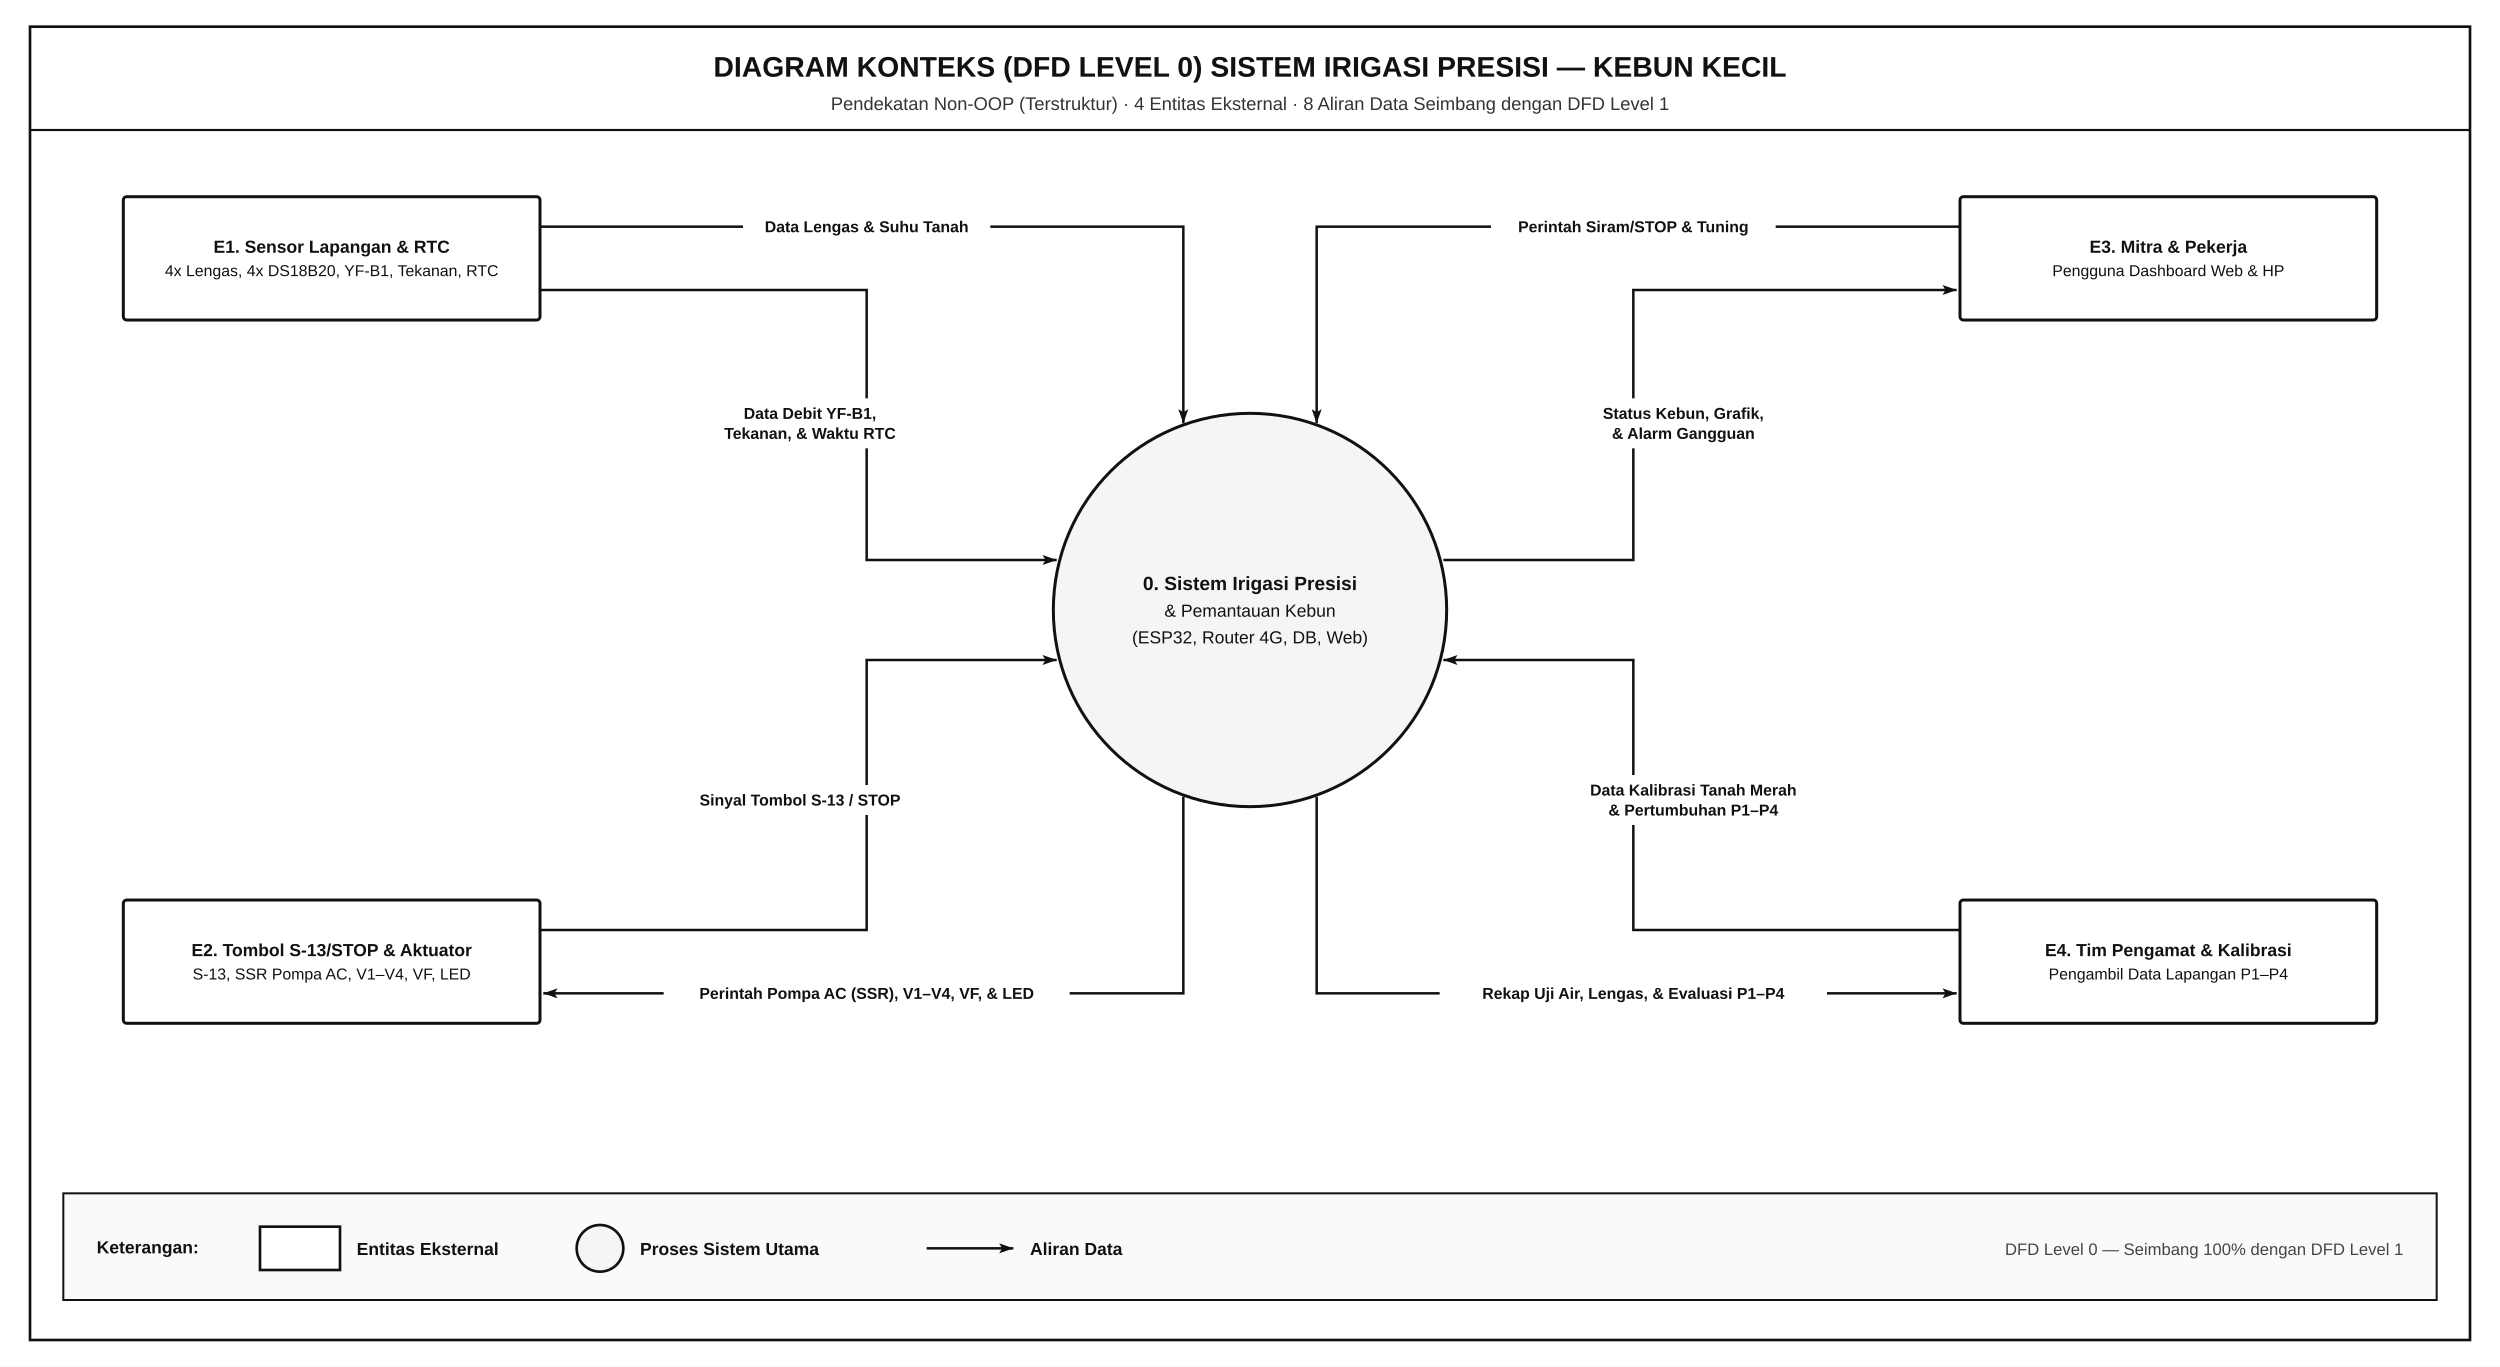
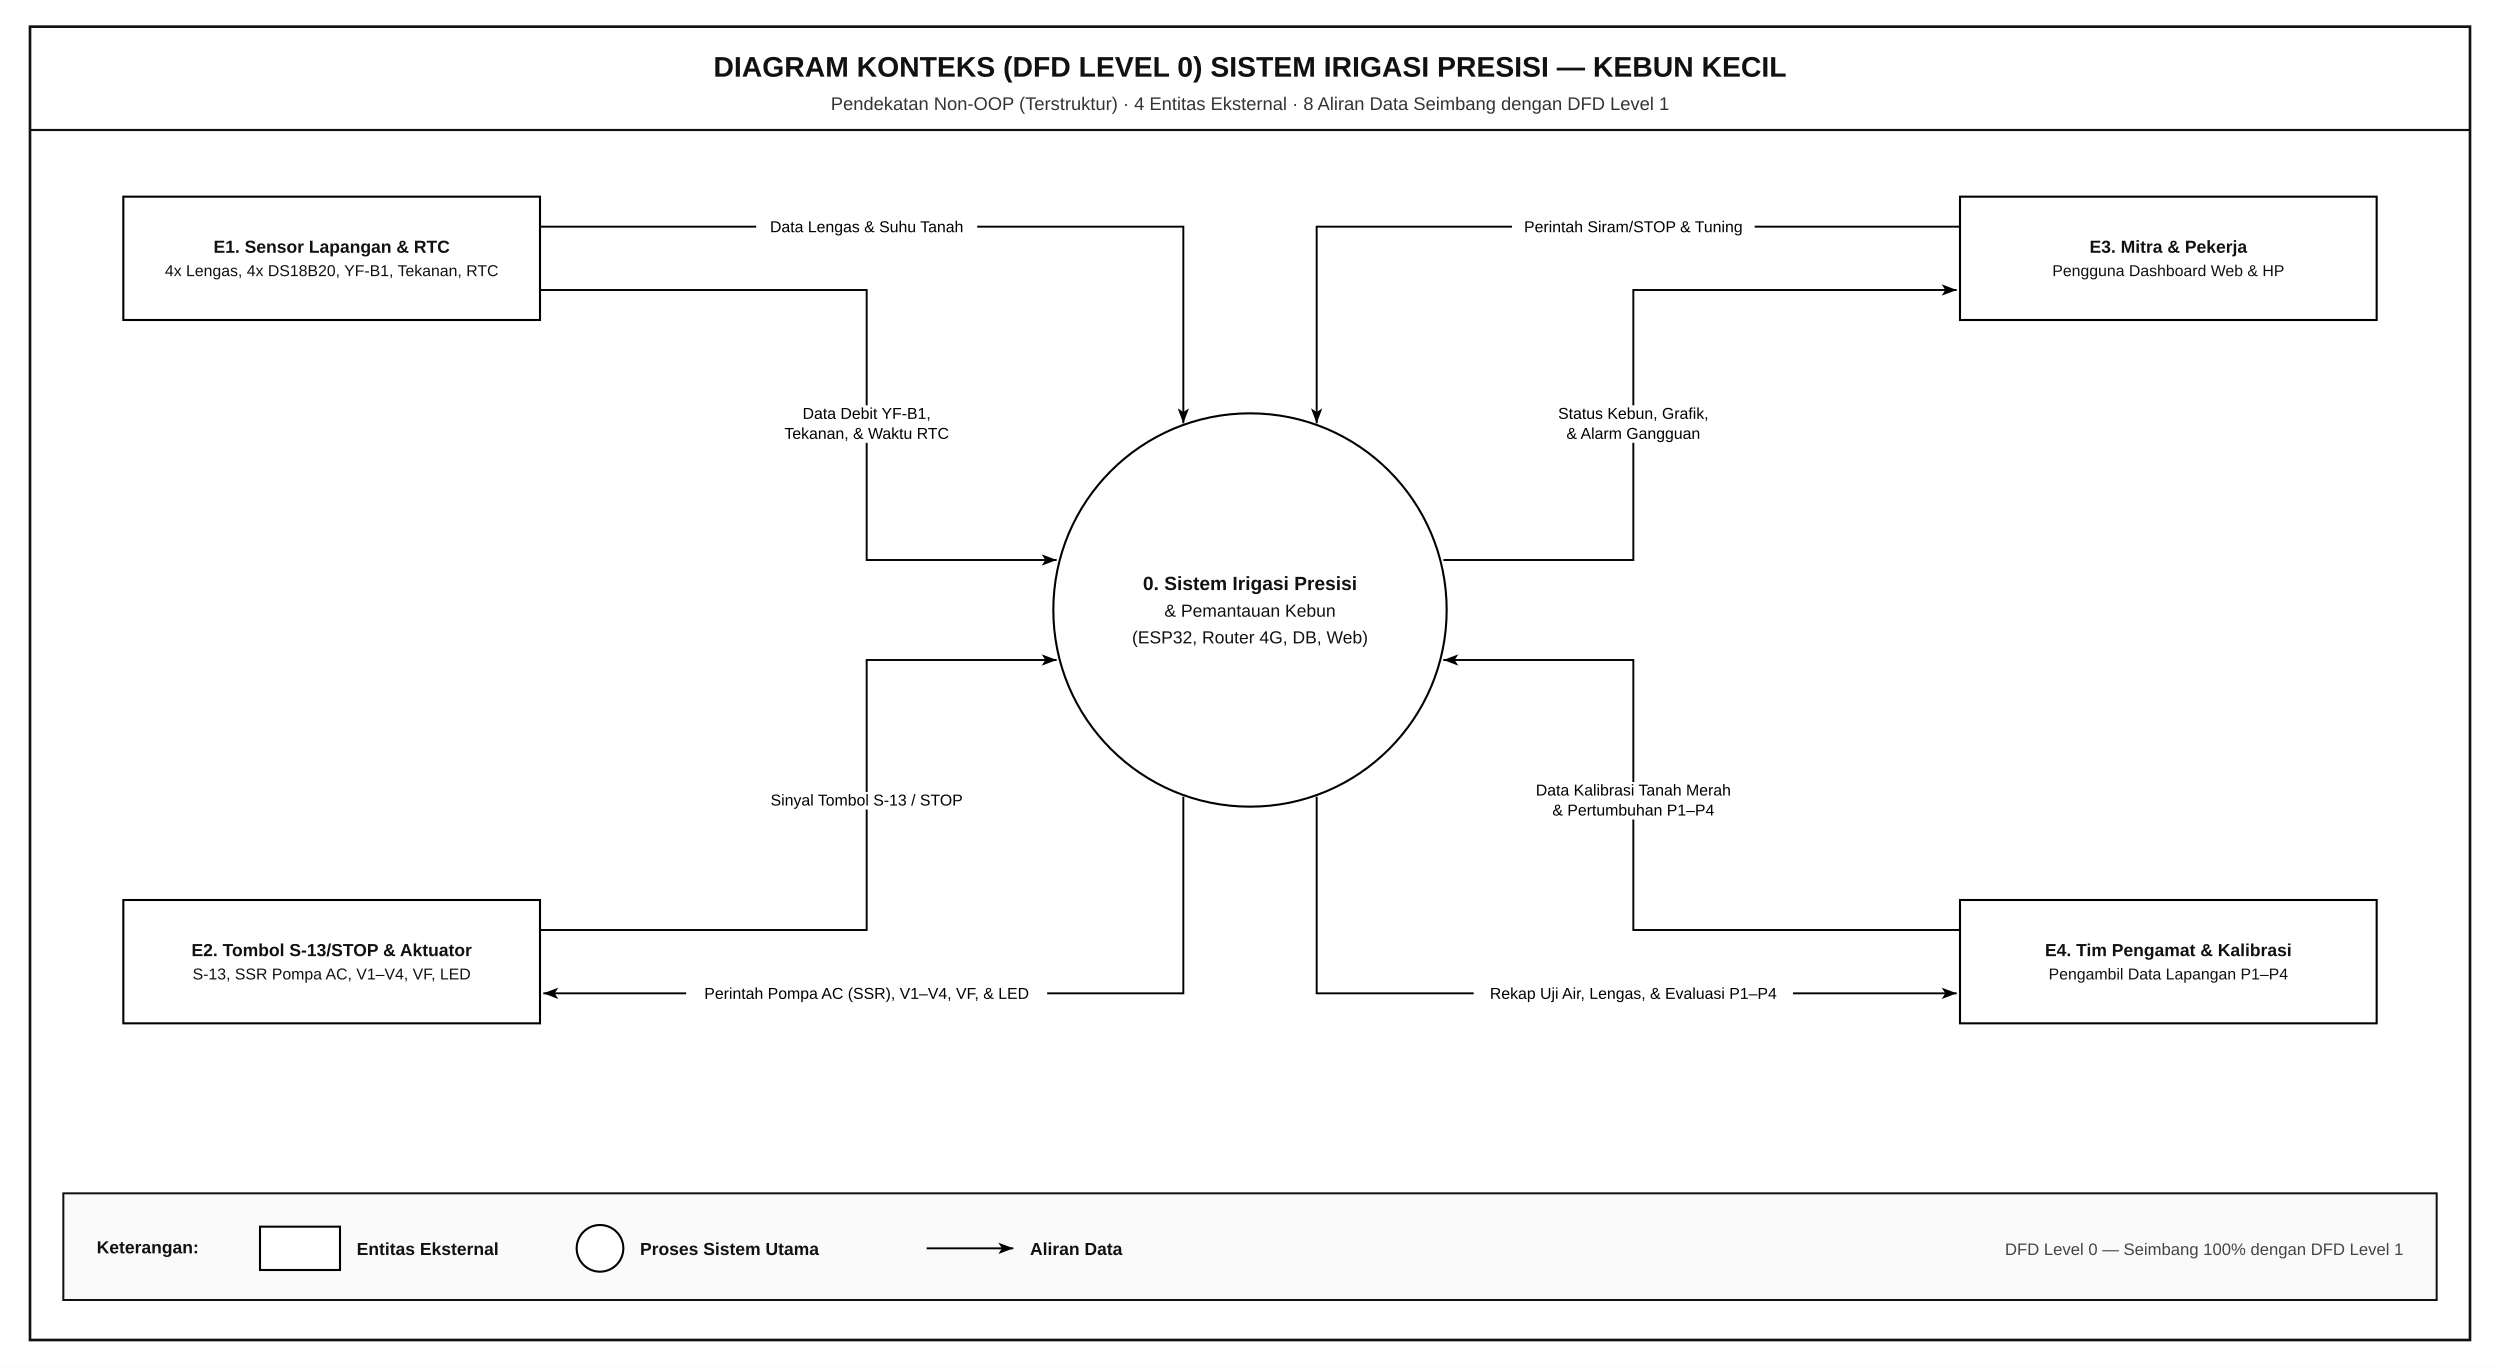
<svg xmlns="http://www.w3.org/2000/svg" width="1500" height="820" viewBox="0 0 1500 820">
  <defs>
-     <marker id="arr" markerUnits="userSpaceOnUse" markerWidth="9" markerHeight="7" refX="8.5" refY="3.5" orient="auto">
-       <path d="M0,0.5 L8.5,3.5 L0,6.5 L1.8,3.5 z" fill="#111111" />
+     <marker id="arr" markerUnits="userSpaceOnUse" markerWidth="10" markerHeight="8" refX="9" refY="4" orient="auto">
+       <path d="M0,0.6 L9,4 L0,7.4 L2.2,4 z" fill="#000000" />
    </marker>
-     <marker id="arr-s" markerUnits="userSpaceOnUse" markerWidth="9" markerHeight="7" refX="0.5" refY="3.5" orient="auto">
-       <path d="M8.5,0.5 L0,3.5 L8.5,6.5 L6.7,3.5 z" fill="#111111" />
+     <marker id="arr-s" markerUnits="userSpaceOnUse" markerWidth="10" markerHeight="8" refX="1" refY="4" orient="auto">
+       <path d="M8.5,0.5 L0,3.5 L8.5,6.5 L6.7,3.5 z" fill="#000000" />
    </marker>
  </defs>
  <rect x="0" y="0" width="1500" height="820" fill="#FFFFFF" />
  <rect x="18" y="16" width="1464" height="788" fill="none" stroke="#111111" stroke-width="1.6" />
  <text x="750.0" y="46" font-family="Arial, Helvetica, sans-serif" font-size="17" font-weight="700" fill="#111111" text-anchor="middle">DIAGRAM KONTEKS (DFD LEVEL 0) SISTEM IRIGASI PRESISI — KEBUN KECIL</text>
  <text x="750.0" y="66" font-family="Arial, Helvetica, sans-serif" font-size="11" font-weight="400" fill="#333333" text-anchor="middle">Pendekatan Non-OOP (Terstruktur) · 4 Entitas Eksternal · 8 Aliran Data Seimbang dengan DFD Level 1</text>
  <line x1="18" y1="78" x2="1482" y2="78" stroke="#111111" stroke-width="1.3" />
-   <rect x="74" y="118" width="250" height="74" rx="2" fill="#FFFFFF" stroke="#111111" stroke-width="1.8" />
+   <rect x="74" y="118" width="250" height="74" rx="0" fill="#FFFFFF" stroke="#000000" stroke-width="1.25" />
  <text x="199.0" y="151.675" font-family="Arial, Helvetica, sans-serif" font-size="10.5" font-weight="700" fill="#111111" text-anchor="middle">E1. Sensor Lapangan &amp; RTC</text>
  <text x="199.0" y="165.675" font-family="Arial, Helvetica, sans-serif" font-size="9.5" font-weight="400" fill="#111111" text-anchor="middle">4x Lengas, 4x DS18B20, YF-B1, Tekanan, RTC</text>
-   <rect x="74" y="540" width="250" height="74" rx="2" fill="#FFFFFF" stroke="#111111" stroke-width="1.8" />
+   <rect x="74" y="540" width="250" height="74" rx="0" fill="#FFFFFF" stroke="#000000" stroke-width="1.25" />
  <text x="199.0" y="573.675" font-family="Arial, Helvetica, sans-serif" font-size="10.5" font-weight="700" fill="#111111" text-anchor="middle">E2. Tombol S-13/STOP &amp; Aktuator</text>
  <text x="199.0" y="587.675" font-family="Arial, Helvetica, sans-serif" font-size="9.5" font-weight="400" fill="#111111" text-anchor="middle">S-13, SSR Pompa AC, V1–V4, VF, LED</text>
-   <rect x="1176" y="118" width="250" height="74" rx="2" fill="#FFFFFF" stroke="#111111" stroke-width="1.8" />
+   <rect x="1176" y="118" width="250" height="74" rx="0" fill="#FFFFFF" stroke="#000000" stroke-width="1.25" />
  <text x="1301.0" y="151.675" font-family="Arial, Helvetica, sans-serif" font-size="10.5" font-weight="700" fill="#111111" text-anchor="middle">E3. Mitra &amp; Pekerja</text>
  <text x="1301.0" y="165.675" font-family="Arial, Helvetica, sans-serif" font-size="9.5" font-weight="400" fill="#111111" text-anchor="middle">Pengguna Dashboard Web &amp; HP</text>
-   <rect x="1176" y="540" width="250" height="74" rx="2" fill="#FFFFFF" stroke="#111111" stroke-width="1.8" />
+   <rect x="1176" y="540" width="250" height="74" rx="0" fill="#FFFFFF" stroke="#000000" stroke-width="1.25" />
  <text x="1301.0" y="573.675" font-family="Arial, Helvetica, sans-serif" font-size="10.5" font-weight="700" fill="#111111" text-anchor="middle">E4. Tim Pengamat &amp; Kalibrasi</text>
  <text x="1301.0" y="587.675" font-family="Arial, Helvetica, sans-serif" font-size="9.5" font-weight="400" fill="#111111" text-anchor="middle">Pengambil Data Lapangan P1–P4</text>
-   <circle cx="750" cy="366" r="118" fill="#F5F5F5" stroke="#111111" stroke-width="1.8" />
+   <circle cx="750" cy="366" r="118" fill="#FFFFFF" stroke="#000000" stroke-width="1.25" />
  <text x="750" y="354.025" font-family="Arial, Helvetica, sans-serif" font-size="11.5" font-weight="700" fill="#111111" text-anchor="middle">0. Sistem Irigasi Presisi</text>
  <text x="750" y="370.025" font-family="Arial, Helvetica, sans-serif" font-size="10.5" font-weight="400" fill="#111111" text-anchor="middle">&amp; Pemantauan Kebun</text>
  <text x="750" y="386.025" font-family="Arial, Helvetica, sans-serif" font-size="10.5" font-weight="400" fill="#111111" text-anchor="middle">(ESP32, Router 4G, DB, Web)</text>
-   <polyline points="324,136 710,136 710,254" fill="none" stroke="#111111" stroke-width="1.5" marker-end="url(#arr)" />
-   <rect x="445.8" y="127.0" width="148.4" height="18" fill="#FFFFFF" stroke="none" />
-   <text x="520" y="139.325" font-family="Arial, Helvetica, sans-serif" font-size="9.5" font-weight="600" fill="#111111" text-anchor="middle">Data Lengas &amp; Suhu Tanah</text>
-   <polyline points="324,174 520,174 520,336 634,336" fill="none" stroke="#111111" stroke-width="1.5" marker-end="url(#arr)" />
-   <rect x="423.0" y="239.0" width="126.0" height="30" fill="#FFFFFF" stroke="none" />
-   <text x="486" y="251.325" font-family="Arial, Helvetica, sans-serif" font-size="9.5" font-weight="600" fill="#111111" text-anchor="middle">Data Debit YF-B1,</text>
-   <text x="486" y="263.325" font-family="Arial, Helvetica, sans-serif" font-size="9.5" font-weight="600" fill="#111111" text-anchor="middle">Tekanan, &amp; Waktu RTC</text>
-   <polyline points="324,558 520,558 520,396 634,396" fill="none" stroke="#111111" stroke-width="1.5" marker-end="url(#arr)" />
-   <rect x="403.0" y="471.0" width="154.0" height="18" fill="#FFFFFF" stroke="none" />
-   <text x="480" y="483.325" font-family="Arial, Helvetica, sans-serif" font-size="9.5" font-weight="600" fill="#111111" text-anchor="middle">Sinyal Tombol S-13 / STOP</text>
-   <polyline points="710,478 710,596 326,596" fill="none" stroke="#111111" stroke-width="1.5" marker-end="url(#arr)" />
-   <rect x="398.2" y="587.0" width="243.6" height="18" fill="#FFFFFF" stroke="none" />
-   <text x="520" y="599.325" font-family="Arial, Helvetica, sans-serif" font-size="9.5" font-weight="600" fill="#111111" text-anchor="middle">Perintah Pompa AC (SSR), V1–V4, VF, &amp; LED</text>
-   <polyline points="1176,136 790,136 790,254" fill="none" stroke="#111111" stroke-width="1.5" marker-end="url(#arr)" />
-   <rect x="894.6" y="127.0" width="170.8" height="18" fill="#FFFFFF" stroke="none" />
-   <text x="980" y="139.325" font-family="Arial, Helvetica, sans-serif" font-size="9.5" font-weight="600" fill="#111111" text-anchor="middle">Perintah Siram/STOP &amp; Tuning</text>
-   <polyline points="866,336 980,336 980,174 1174,174" fill="none" stroke="#111111" stroke-width="1.5" marker-end="url(#arr)" />
-   <rect x="944.2" y="239.0" width="131.6" height="30" fill="#FFFFFF" stroke="none" />
-   <text x="1010" y="251.325" font-family="Arial, Helvetica, sans-serif" font-size="9.5" font-weight="600" fill="#111111" text-anchor="middle">Status Kebun, Grafik,</text>
-   <text x="1010" y="263.325" font-family="Arial, Helvetica, sans-serif" font-size="9.5" font-weight="600" fill="#111111" text-anchor="middle">&amp; Alarm Gangguan</text>
-   <polyline points="1176,558 980,558 980,396 866,396" fill="none" stroke="#111111" stroke-width="1.5" marker-end="url(#arr)" />
-   <rect x="936.2" y="465.0" width="159.6" height="30" fill="#FFFFFF" stroke="none" />
-   <text x="1016" y="477.325" font-family="Arial, Helvetica, sans-serif" font-size="9.5" font-weight="600" fill="#111111" text-anchor="middle">Data Kalibrasi Tanah Merah</text>
-   <text x="1016" y="489.325" font-family="Arial, Helvetica, sans-serif" font-size="9.5" font-weight="600" fill="#111111" text-anchor="middle">&amp; Pertumbuhan P1–P4</text>
-   <polyline points="790,478 790,596 1174,596" fill="none" stroke="#111111" stroke-width="1.5" marker-end="url(#arr)" />
-   <rect x="863.8" y="587.0" width="232.4" height="18" fill="#FFFFFF" stroke="none" />
-   <text x="980" y="599.325" font-family="Arial, Helvetica, sans-serif" font-size="9.5" font-weight="600" fill="#111111" text-anchor="middle">Rekap Uji Air, Lengas, &amp; Evaluasi P1–P4</text>
+   <polyline points="324,136 710,136 710,254" fill="none" stroke="#000000" stroke-width="1.15" marker-end="url(#arr)" />
+   <rect x="453.7" y="131.2" width="132.6" height="10.5" fill="#FFFFFF" stroke="none" />
+   <text x="520" y="139.325" font-family="Arial, Helvetica, sans-serif" font-size="9.5" font-weight="400" fill="#000000" text-anchor="middle">Data Lengas &amp; Suhu Tanah</text>
+   <polyline points="324,174 520,174 520,336 634,336" fill="none" stroke="#000000" stroke-width="1.15" marker-end="url(#arr)" />
+   <rect x="477.2" y="243.2" width="85.6" height="13.0" fill="#FFFFFF" stroke="none" />
+   <rect x="464.7" y="255.2" width="110.6" height="10.5" fill="#FFFFFF" stroke="none" />
+   <text x="520" y="251.325" font-family="Arial, Helvetica, sans-serif" font-size="9.5" font-weight="400" fill="#000000" text-anchor="middle">Data Debit YF-B1,</text>
+   <text x="520" y="263.325" font-family="Arial, Helvetica, sans-serif" font-size="9.5" font-weight="400" fill="#000000" text-anchor="middle">Tekanan, &amp; Waktu RTC</text>
+   <polyline points="324,558 520,558 520,396 634,396" fill="none" stroke="#000000" stroke-width="1.15" marker-end="url(#arr)" />
+   <rect x="455.7" y="475.2" width="128.6" height="10.5" fill="#FFFFFF" stroke="none" />
+   <text x="520" y="483.325" font-family="Arial, Helvetica, sans-serif" font-size="9.5" font-weight="400" fill="#000000" text-anchor="middle">Sinyal Tombol S-13 / STOP</text>
+   <polyline points="710,478 710,596 326,596" fill="none" stroke="#000000" stroke-width="1.15" marker-end="url(#arr)" />
+   <rect x="411.7" y="591.2" width="216.6" height="10.5" fill="#FFFFFF" stroke="none" />
+   <text x="520" y="599.325" font-family="Arial, Helvetica, sans-serif" font-size="9.5" font-weight="400" fill="#000000" text-anchor="middle">Perintah Pompa AC (SSR), V1–V4, VF, &amp; LED</text>
+   <polyline points="1176,136 790,136 790,254" fill="none" stroke="#000000" stroke-width="1.15" marker-end="url(#arr)" />
+   <rect x="907.2" y="131.2" width="145.6" height="10.5" fill="#FFFFFF" stroke="none" />
+   <text x="980" y="139.325" font-family="Arial, Helvetica, sans-serif" font-size="9.5" font-weight="400" fill="#000000" text-anchor="middle">Perintah Siram/STOP &amp; Tuning</text>
+   <polyline points="866,336 980,336 980,174 1174,174" fill="none" stroke="#000000" stroke-width="1.15" marker-end="url(#arr)" />
+   <rect x="929.2" y="243.2" width="101.6" height="13.0" fill="#FFFFFF" stroke="none" />
+   <rect x="934.7" y="255.2" width="90.6" height="10.5" fill="#FFFFFF" stroke="none" />
+   <text x="980" y="251.325" font-family="Arial, Helvetica, sans-serif" font-size="9.5" font-weight="400" fill="#000000" text-anchor="middle">Status Kebun, Grafik,</text>
+   <text x="980" y="263.325" font-family="Arial, Helvetica, sans-serif" font-size="9.5" font-weight="400" fill="#000000" text-anchor="middle">&amp; Alarm Gangguan</text>
+   <polyline points="1176,558 980,558 980,396 866,396" fill="none" stroke="#000000" stroke-width="1.15" marker-end="url(#arr)" />
+   <rect x="914.7" y="469.2" width="130.6" height="13.0" fill="#FFFFFF" stroke="none" />
+   <rect x="925.2" y="481.2" width="109.6" height="10.5" fill="#FFFFFF" stroke="none" />
+   <text x="980" y="477.325" font-family="Arial, Helvetica, sans-serif" font-size="9.5" font-weight="400" fill="#000000" text-anchor="middle">Data Kalibrasi Tanah Merah</text>
+   <text x="980" y="489.325" font-family="Arial, Helvetica, sans-serif" font-size="9.5" font-weight="400" fill="#000000" text-anchor="middle">&amp; Pertumbuhan P1–P4</text>
+   <polyline points="790,478 790,596 1174,596" fill="none" stroke="#000000" stroke-width="1.15" marker-end="url(#arr)" />
+   <rect x="884.2" y="591.2" width="191.6" height="10.5" fill="#FFFFFF" stroke="none" />
+   <text x="980" y="599.325" font-family="Arial, Helvetica, sans-serif" font-size="9.5" font-weight="400" fill="#000000" text-anchor="middle">Rekap Uji Air, Lengas, &amp; Evaluasi P1–P4</text>
  <rect x="38" y="716" width="1424" height="64" fill="#FAFAFA" stroke="#111111" stroke-width="1.2" />
  <text x="58" y="752" font-family="Arial, Helvetica, sans-serif" font-size="10.5" font-weight="700" fill="#111111" text-anchor="start">Keterangan:</text>
-   <rect x="156" y="736" width="48" height="26" fill="#FFFFFF" stroke="#111111" stroke-width="1.6" />
+   <rect x="156" y="736" width="48" height="26" fill="#FFFFFF" stroke="#000000" stroke-width="1.25" />
  <text x="214" y="753" font-family="Arial, Helvetica, sans-serif" font-size="10.5" font-weight="600" fill="#111111" text-anchor="start">Entitas Eksternal</text>
-   <circle cx="360" cy="749" r="14" fill="#F5F5F5" stroke="#111111" stroke-width="1.6" />
+   <circle cx="360" cy="749" r="14" fill="#FFFFFF" stroke="#000000" stroke-width="1.25" />
  <text x="384" y="753" font-family="Arial, Helvetica, sans-serif" font-size="10.5" font-weight="600" fill="#111111" text-anchor="start">Proses Sistem Utama</text>
-   <line x1="556" y1="749" x2="608" y2="749" stroke="#111111" stroke-width="1.5" marker-end="url(#arr)" />
+   <line x1="556" y1="749" x2="608" y2="749" stroke="#000000" stroke-width="1.15" marker-end="url(#arr)" />
  <text x="618" y="753" font-family="Arial, Helvetica, sans-serif" font-size="10.5" font-weight="600" fill="#111111" text-anchor="start">Aliran Data</text>
  <text x="1442" y="753" font-family="Arial, Helvetica, sans-serif" font-size="10" font-weight="400" fill="#444444" text-anchor="end">DFD Level 0 — Seimbang 100% dengan DFD Level 1</text>
</svg>
